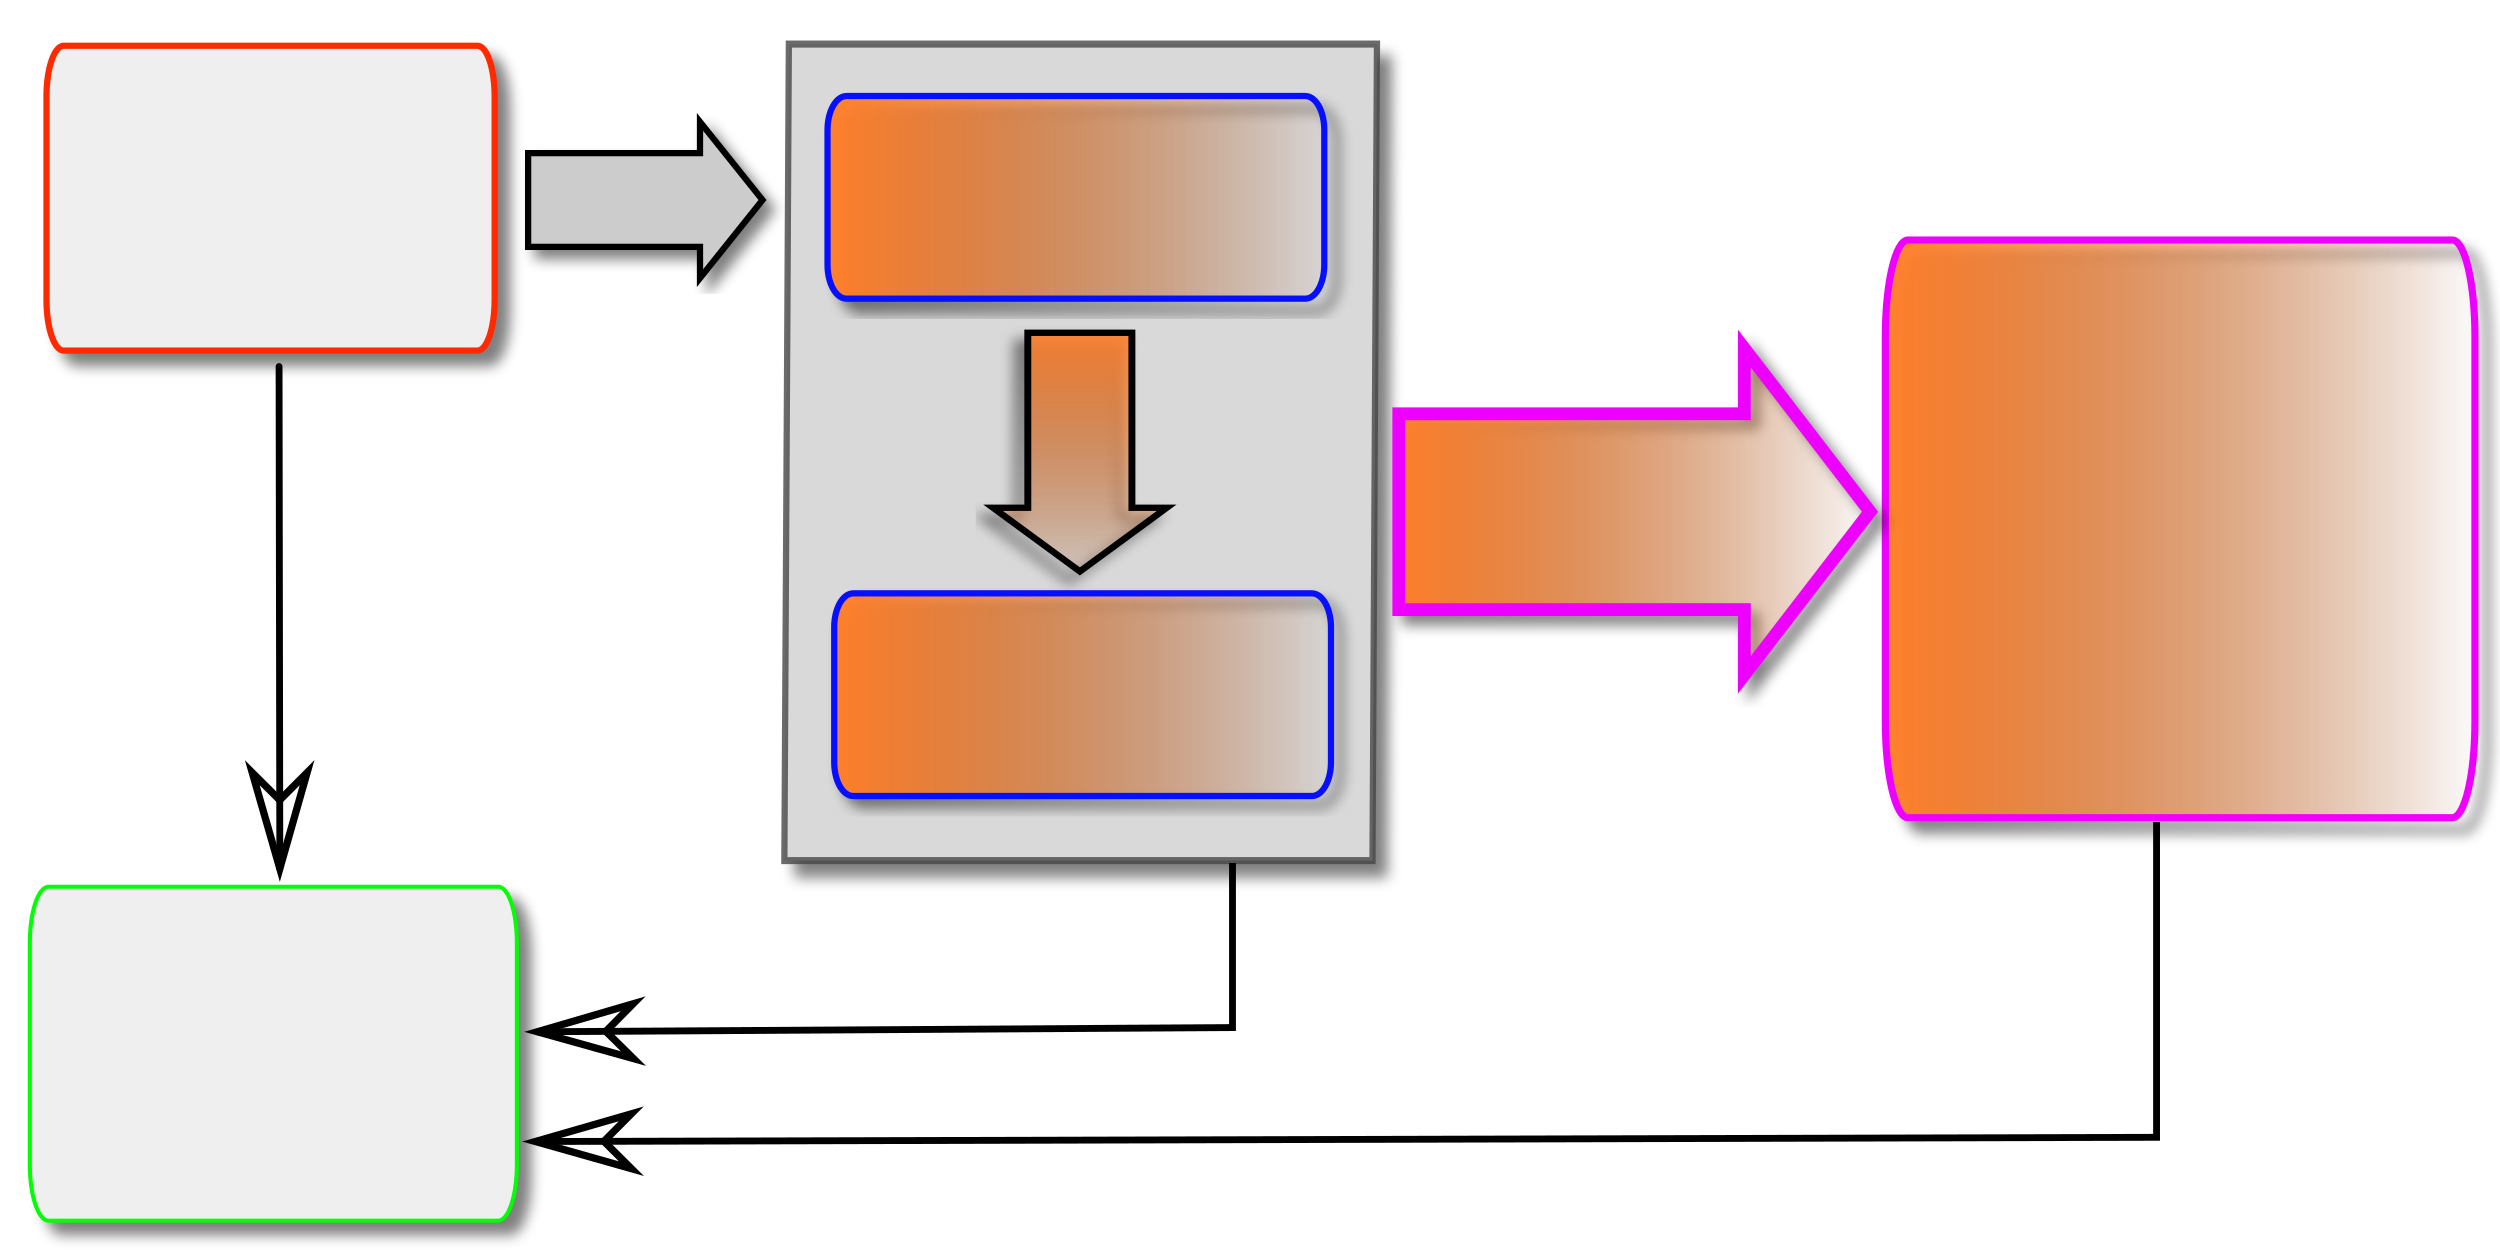
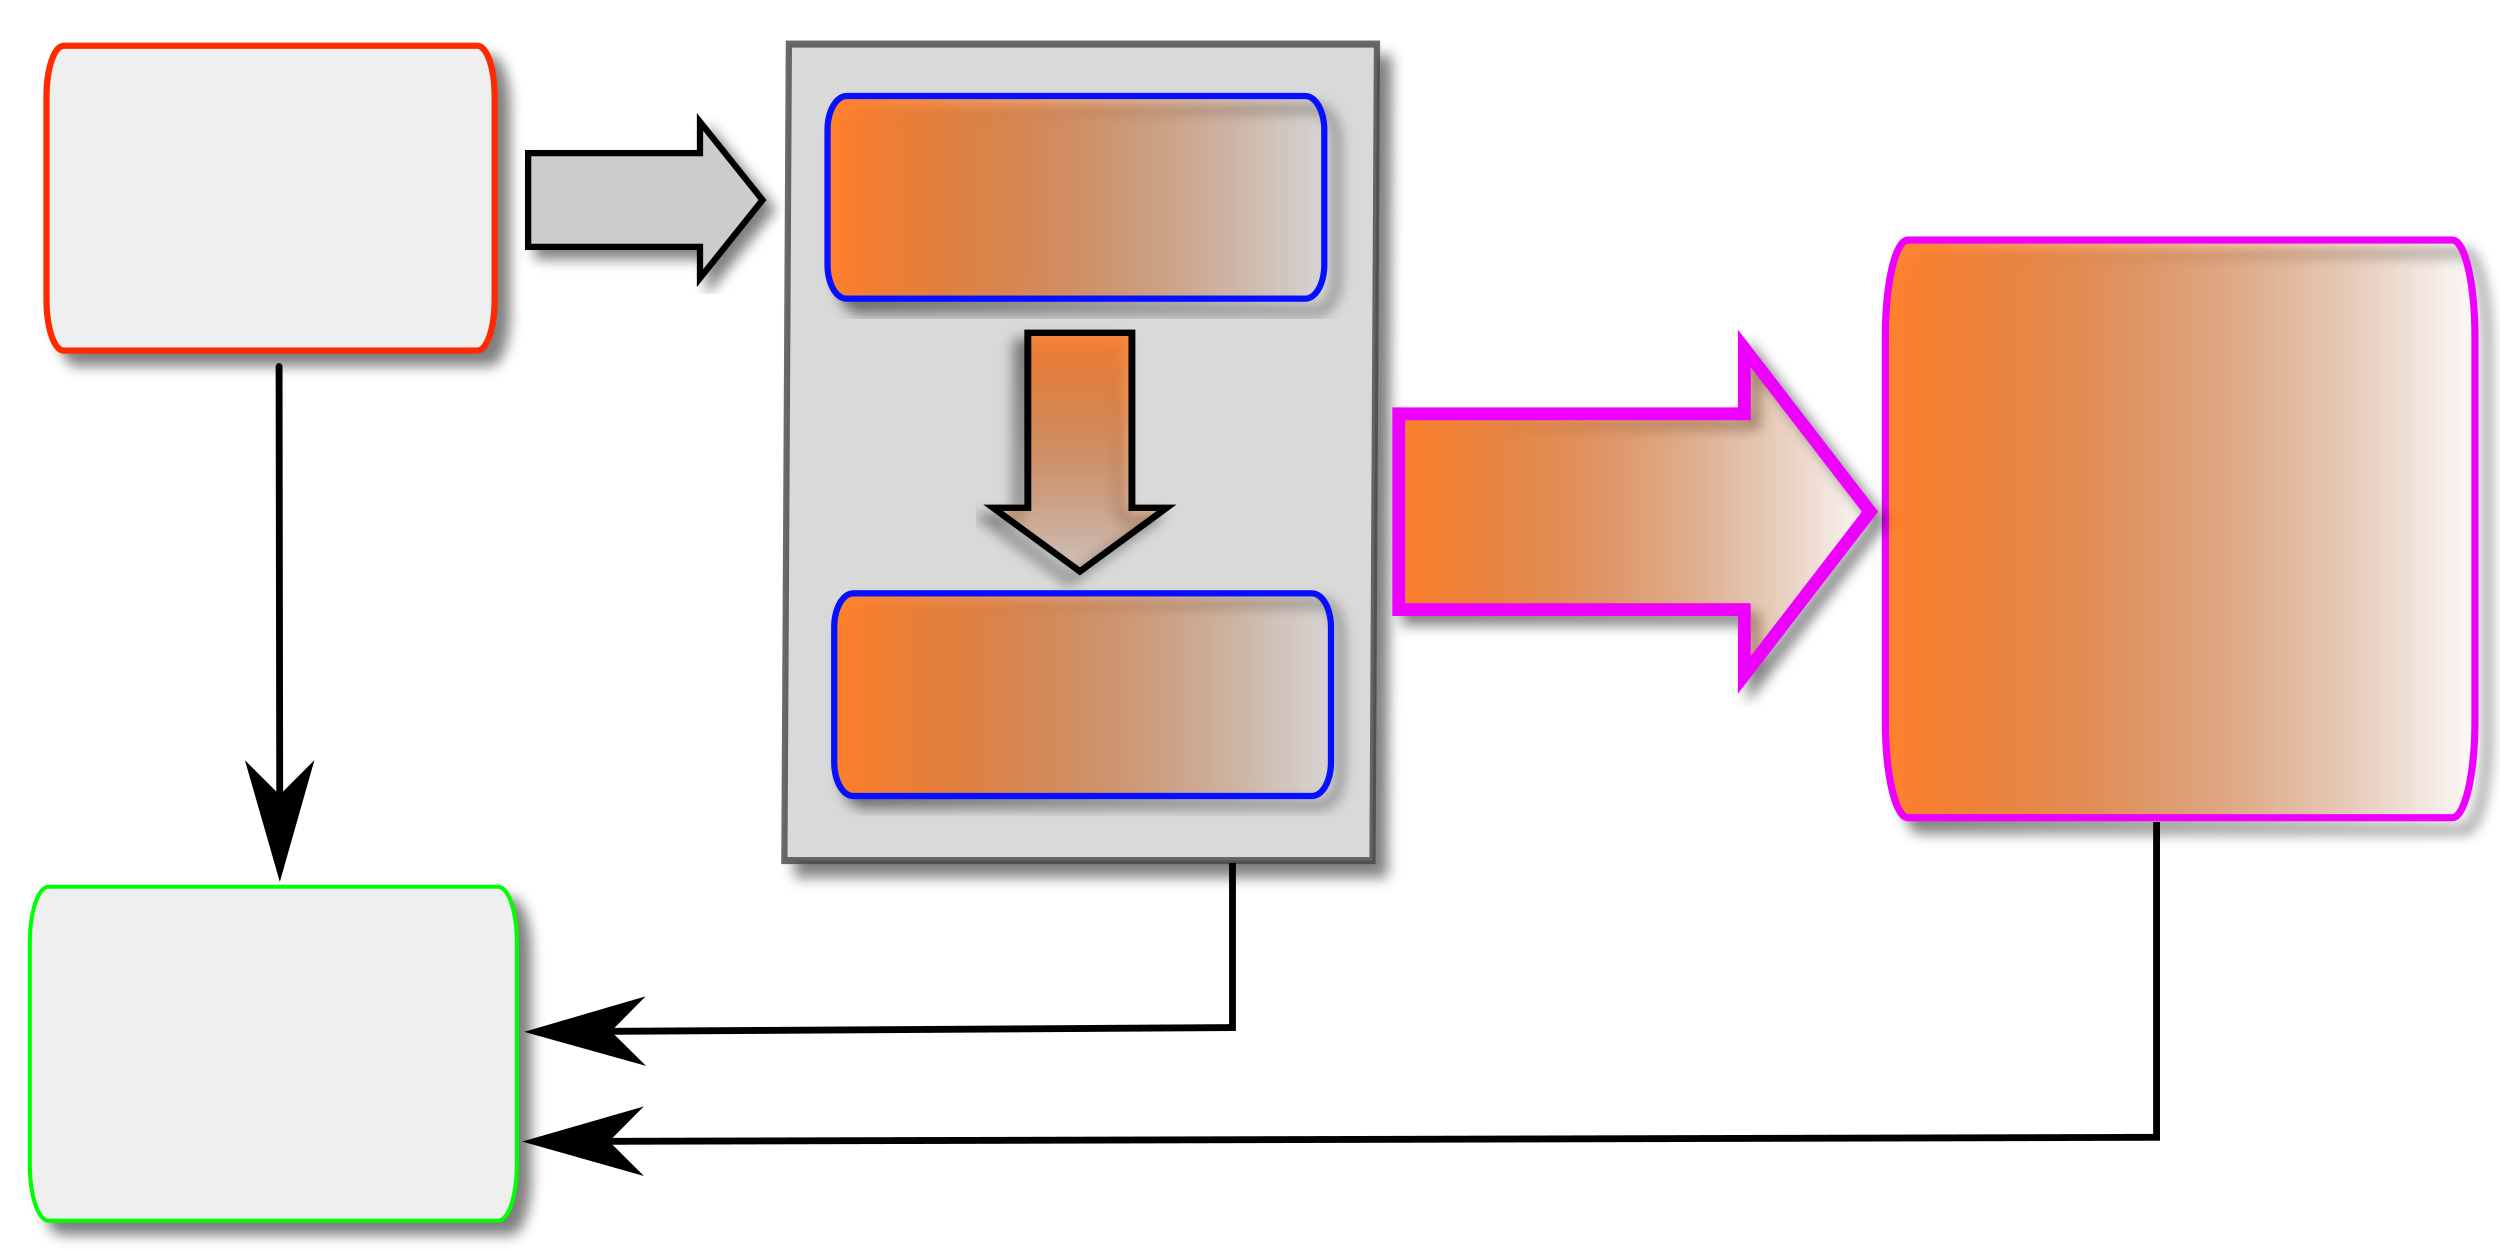
<svg xmlns="http://www.w3.org/2000/svg" xmlns:ns1="http://www.openswatchbook.org/uri/2009/osb" xmlns:xlink="http://www.w3.org/1999/xlink" version="1.1" viewBox="0 0 800 400" stroke-miterlimit="10" id="svg2" width="100%" height="100%" style="fill:none;stroke:none">
  <defs id="defs145">
    <linearGradient id="linearGradient15947" ns1:paint="solid">
      <stop style="stop-color:#000000;stop-opacity:1;" offset="0" id="stop15949" />
    </linearGradient>
    <marker orient="auto" refY="0" refX="0" id="Tail" style="overflow:visible">
      <g id="g7266" transform="scale(-1.2,-1.2)">
        <path id="path7268" d="M -3.805,-3.959 0.544,0" style="fill:none;stroke:#000000;stroke-width:0.8;stroke-linecap:round" />
        <path id="path7270" d="M -1.287,-3.959 3.062,0" style="fill:none;stroke:#000000;stroke-width:0.8;stroke-linecap:round" />
        <path id="path7272" d="M 1.305,-3.959 5.654,0" style="fill:none;stroke:#000000;stroke-width:0.8;stroke-linecap:round" />
        <path id="path7274" d="M -3.805,4.178 0.544,0.22" style="fill:none;stroke:#000000;stroke-width:0.8;stroke-linecap:round" />
        <path id="path7276" d="M -1.287,4.178 3.062,0.22" style="fill:none;stroke:#000000;stroke-width:0.8;stroke-linecap:round" />
        <path id="path7278" d="M 1.305,4.178 5.654,0.22" style="fill:none;stroke:#000000;stroke-width:0.8;stroke-linecap:round" />
      </g>
    </marker>
    <marker orient="auto" refY="0" refX="0" id="Arrow2Mend" style="overflow:visible">
      <path id="path7257" d="M 8.719,4.034 -2.207,0.016 8.719,-4.002 c -1.745,2.372 -1.735,5.617 -6e-7,8.035 z" transform="scale(-0.6,-0.6)" />
    </marker>
    <linearGradient id="linearGradient14571" ns1:paint="solid">
      <stop style="stop-color:#000000;stop-opacity:1;" offset="0" id="stop14573" />
    </linearGradient>
    <marker orient="auto" refY="0" refX="0" id="Arrow1Lend" style="overflow:visible">
      <path id="path7233" d="M 0,0 5,-5 -12.5,0 5,5 0,0 z" style="stroke:#000000;stroke-width:1pt" transform="matrix(-0.8,0,0,-0.8,-10,0)" />
    </marker>
    <marker orient="auto" refY="0" refX="0" id="TriangleInL" style="overflow:visible">
      <path id="path7363" d="m 5.77,0 -8.65,5 0,-10 8.65,5 z" style="stroke:#000000;stroke-width:1pt" transform="scale(-0.8,-0.8)" />
    </marker>
    <marker orient="auto" refY="0" refX="0" id="Arrow2Lstart" style="overflow:visible">
      <path id="path7248" d="M 8.719,4.034 -2.207,0.016 8.719,-4.002 c -1.745,2.372 -1.735,5.617 -6e-7,8.035 z" transform="matrix(1.1,0,0,1.1,1.1,0)" />
    </marker>
    <marker orient="auto" refY="0" refX="0" id="Arrow1Lstart" style="overflow:visible">
      <path id="path7230" d="M 0,0 5,-5 -12.5,0 5,5 0,0 z" style="stroke:#000000;stroke-width:1pt" transform="matrix(0.8,0,0,0.8,10,0)" />
    </marker>
    <marker orient="auto" refY="0" refX="0" id="Arrow2Lend" style="overflow:visible">
      <path id="path7251" d="M 8.719,4.034 -2.207,0.016 8.719,-4.002 c -1.745,2.372 -1.735,5.617 -6e-7,8.035 z" transform="matrix(-1.1,0,0,-1.1,-1.1,0)" />
    </marker>
    <linearGradient id="linearGradient6055">
      <stop style="stop-color:#ff7f2a;stop-opacity:1;" offset="0" id="stop6057" />
      <stop style="stop-color:#ff7f2a;stop-opacity:0;" offset="1" id="stop6059" />
    </linearGradient>
    <linearGradient id="linearGradient6041">
      <stop style="stop-color:#ffb380;stop-opacity:1;" offset="0" id="stop6043" />
      <stop style="stop-color:#ffb380;stop-opacity:0;" offset="1" id="stop6045" />
    </linearGradient>
    <linearGradient id="linearGradient6033" ns1:paint="solid">
      <stop style="stop-color:#ffb380;stop-opacity:1;" offset="0" id="stop6035" />
    </linearGradient>
    <linearGradient xlink:href="#linearGradient6055" id="linearGradient6061" x1="778.069" y1="202.63" x2="923.479" y2="202.63" gradientUnits="userSpaceOnUse" gradientTransform="matrix(1.315544,0,0,1,-223.0828,-7.890411)" />
    <linearGradient xlink:href="#linearGradient6055-1" id="linearGradient6061-3" x1="778.069" y1="202.63" x2="923.479" y2="202.63" gradientUnits="userSpaceOnUse" gradientTransform="matrix(1.342465,0,0,1,-311.9169,0)" />
    <linearGradient id="linearGradient6055-1">
      <stop style="stop-color:#ff7f2a;stop-opacity:1;" offset="0" id="stop6057-5" />
      <stop style="stop-color:#ff7f2a;stop-opacity:0;" offset="1" id="stop6059-0" />
    </linearGradient>
    <linearGradient y2="202.63" x2="923.479" y1="202.63" x1="778.069" gradientTransform="matrix(1.108454,0,0,0.3508436,-400.2538,17.56265)" gradientUnits="userSpaceOnUse" id="linearGradient8822" xlink:href="#linearGradient6055-1" />
    <linearGradient y2="202.63" x2="923.479" y1="202.63" x1="778.069" gradientTransform="matrix(1.108454,0,0,0.3508436,-400.2538,17.56265)" gradientUnits="userSpaceOnUse" id="linearGradient8822-2" xlink:href="#linearGradient6055-1-6" />
    <linearGradient id="linearGradient6055-1-6">
      <stop style="stop-color:#ff7f2a;stop-opacity:1;" offset="0" id="stop6057-5-2" />
      <stop style="stop-color:#ff7f2a;stop-opacity:0;" offset="1" id="stop6059-0-0" />
    </linearGradient>
    <linearGradient y2="202.63" x2="923.479" y1="202.63" x1="778.069" gradientTransform="matrix(1.108454,0,0,0.3508436,-398.1094,176.7094)" gradientUnits="userSpaceOnUse" id="linearGradient16619" xlink:href="#linearGradient6055-1-6" />
    <marker orient="auto" refY="0" refX="0" id="Arrow1Lstart-8" style="overflow:visible">
      <path id="path7230-0" d="M 0,0 5,-5 -12.5,0 5,5 0,0 z" style="stroke:#000000;stroke-width:1pt" transform="matrix(0.8,0,0,0.8,10,0)" />
    </marker>
    <linearGradient xlink:href="#linearGradient6055-1" id="linearGradient4055" x1="647.025" y1="192.365" x2="782.78" y2="192.365" gradientUnits="userSpaceOnUse" gradientTransform="matrix(1.142114,0,0,1.063638,-94.99764,-15.36617)" />
    <filter id="filter4144" style="color-interpolation-filters:sRGB;">
      <feFlood id="feFlood4146" flood-opacity="0.5" flood-color="rgb(0,0,0)" result="flood" />
      <feComposite id="feComposite4148" in2="SourceGraphic" in="flood" operator="in" result="composite1" />
      <feGaussianBlur id="feGaussianBlur4150" in="composite" stdDeviation="2" result="blur" />
      <feOffset id="feOffset4152" dx="4" dy="4" result="offset" />
      <feComposite id="feComposite4154" in2="offset" in="SourceGraphic" operator="over" result="composite2" />
    </filter>
    <filter id="filter4156" style="color-interpolation-filters:sRGB;">
      <feFlood id="feFlood4158" flood-opacity="0.5" flood-color="rgb(0,0,0)" result="flood" />
      <feComposite id="feComposite4160" in2="SourceGraphic" in="flood" operator="in" result="composite1" />
      <feGaussianBlur id="feGaussianBlur4162" in="composite" stdDeviation="2" result="blur" />
      <feOffset id="feOffset4164" dx="4" dy="4" result="offset" />
      <feComposite id="feComposite4166" in2="offset" in="SourceGraphic" operator="over" result="composite2" />
    </filter>
    <filter id="filter4168" style="color-interpolation-filters:sRGB;">
      <feFlood id="feFlood4170" flood-opacity="0.5" flood-color="rgb(0,0,0)" result="flood" />
      <feComposite id="feComposite4172" in2="SourceGraphic" in="flood" operator="in" result="composite1" />
      <feGaussianBlur id="feGaussianBlur4174" in="composite" stdDeviation="2" result="blur" />
      <feOffset id="feOffset4176" dx="4" dy="4" result="offset" />
      <feComposite id="feComposite4178" in2="offset" in="SourceGraphic" operator="over" result="composite2" />
    </filter>
    <filter id="filter4180" style="color-interpolation-filters:sRGB;">
      <feFlood id="feFlood4182" flood-opacity="0.5" flood-color="rgb(0,0,0)" result="flood" />
      <feComposite id="feComposite4184" in2="SourceGraphic" in="flood" operator="in" result="composite1" />
      <feGaussianBlur id="feGaussianBlur4186" in="composite" stdDeviation="2" result="blur" />
      <feOffset id="feOffset4188" dx="4" dy="4" result="offset" />
      <feComposite id="feComposite4190" in2="offset" in="SourceGraphic" operator="over" result="composite2" />
    </filter>
    <filter id="filter4192" style="color-interpolation-filters:sRGB;">
      <feFlood id="feFlood4194" flood-opacity="0.5" flood-color="rgb(0,0,0)" result="flood" />
      <feComposite id="feComposite4196" in2="SourceGraphic" in="flood" operator="in" result="composite1" />
      <feGaussianBlur id="feGaussianBlur4198" in="composite" stdDeviation="2" result="blur" />
      <feOffset id="feOffset4200" dx="4" dy="4" result="offset" />
      <feComposite id="feComposite4202" in2="offset" in="SourceGraphic" operator="over" result="composite2" />
    </filter>
    <filter id="filter4228" style="color-interpolation-filters:sRGB;">
      <feFlood id="feFlood4230" flood-opacity="0.5" flood-color="rgb(0,0,0)" result="flood" />
      <feComposite id="feComposite4232" in2="SourceGraphic" in="flood" operator="in" result="composite1" />
      <feGaussianBlur id="feGaussianBlur4234" in="composite" stdDeviation="2" result="blur" />
      <feOffset id="feOffset4236" dx="3" dy="3" result="offset" />
      <feComposite id="feComposite4238" in2="offset" in="SourceGraphic" operator="over" result="composite2" />
    </filter>
    <filter id="filter4240" style="color-interpolation-filters:sRGB;">
      <feFlood id="feFlood4242" flood-opacity="0.5" flood-color="rgb(0,0,0)" result="flood" />
      <feComposite id="feComposite4244" in2="SourceGraphic" in="flood" operator="in" result="composite1" />
      <feGaussianBlur id="feGaussianBlur4246" in="composite" stdDeviation="2" result="blur" />
      <feOffset id="feOffset4248" dx="3" dy="3" result="offset" />
      <feComposite id="feComposite4250" in2="offset" in="SourceGraphic" operator="over" result="composite2" />
    </filter>
    <filter id="filter4252" style="color-interpolation-filters:sRGB;">
      <feFlood id="feFlood4254" flood-opacity="0.5" flood-color="rgb(0,0,0)" result="flood" />
      <feComposite in2="SourceGraphic" id="feComposite4256" in="flood" operator="in" result="composite1" />
      <feGaussianBlur id="feGaussianBlur4258" in="composite" stdDeviation="2" result="blur" />
      <feOffset id="feOffset4260" dx="3" dy="3" result="offset" />
      <feComposite in2="offset" id="feComposite4262" in="SourceGraphic" operator="over" result="composite2" />
    </filter>
    <filter color-interpolation-filters="sRGB" id="filter4240-9">
      <feFlood id="feFlood4242-4" flood-opacity="0.5" flood-color="rgb(0,0,0)" result="flood" />
      <feComposite id="feComposite4244-3" in2="SourceGraphic" in="flood" operator="in" result="composite1" />
      <feGaussianBlur id="feGaussianBlur4246-5" stdDeviation="2" result="blur" />
      <feOffset id="feOffset4248-1" dx="3" dy="3" result="offset" />
      <feComposite id="feComposite4250-4" in2="offset" in="SourceGraphic" operator="over" result="composite2" />
    </filter>
    <linearGradient xlink:href="#linearGradient6055-1-6" id="linearGradient4342" x1="658.163" y1="89.719" x2="750.563" y2="89.719" gradientUnits="userSpaceOnUse" />
    <marker orient="auto" refY="0" refX="0" id="Arrow1Lstart-8-0" style="overflow:visible">
      <path id="path7230-0-4" d="M 0,0 5,-5 -12.5,0 5,5 0,0 z" style="stroke:#000000;stroke-width:1pt" transform="matrix(0.8,0,0,0.8,10,0)" />
+     </marker>
+     <marker orient="auto" refY="0" refX="0" id="Arrow1Lstart-8-0s" style="overflow:visible">
+       <path id="path6036" d="M 0,0 5,-5 -12.5,0 5,5 0,0 z" style="stroke:#000000;stroke-width:1pt;fill:#000000" transform="matrix(0.8,0,0,0.8,10,0)" />
+     </marker>
+     <marker orient="auto" refY="0" refX="0" id="Arrow1Lstart-8L" style="overflow:visible">
+       <path id="path6415" d="M 0,0 5,-5 -12.5,0 5,5 0,0 z" style="stroke:#000000;stroke-width:1pt;fill:#000000" transform="matrix(0.8,0,0,0.8,10,0)" />
+     </marker>
+     <marker orient="auto" refY="0" refX="0" id="Arrow1Lstartq" style="overflow:visible">
+       <path id="path6798" d="M 0,0 5,-5 -12.5,0 5,5 0,0 z" style="stroke:#000000;stroke-width:1pt;fill:#000000" transform="matrix(0.8,0,0,0.8,10,0)" />
    </marker>
  </defs>
  <clipPath id="p.0">
    <path d="m 0,0 1024,0 0,768 L 0,768 0,0 z" clip-rule="nonzero" id="path5" />
  </clipPath>
  <g clip-path="url(#p.0)" id="g7" transform="translate(-198.5,-25.5)">
    <path d="m 0,0 1024,0 0,768 -1024,0 z" id="path9" style="fill:#000000;fill-opacity:0;fill-rule:nonzero" />
    <path d="m 208.048,327.063 0,0 c 0,-9.836 2.677,-17.81 5.979,-17.81 l 143.881,0 c 1.586,0 3.107,1.876 4.228,5.216 1.121,3.34 1.751,7.87 1.751,12.593 l 0,71.237 c 0,9.836 -2.677,17.81 -5.98,17.81 l -143.881,0 c -3.302,0 -5.979,-7.974 -5.979,-17.81 z" id="path47" style="fill:#efefef;fill-rule:nonzero;stroke:#00ff00;stroke-width:1.29;stroke-opacity:1;filter:url(#filter4168)" />
    <path d="m 450.214,39.598 188.199,0 0,230.911 -188.199,0 z" id="path75" style="fill:#d9d9d9;fill-rule:nonzero;stroke:#474747;stroke-width:2;stroke-miterlimit:10;stroke-opacity:0.804;stroke-dasharray:none;filter:url(#filter4144)" transform="matrix(1,0,-0.00621026,1.131621,0.9629255,-5.211968)" />
    <path d="M 368.004,192 327.752,120" id="path81" style="fill:#000000;fill-opacity:0;fill-rule:nonzero" />
    <path d="m 1044.997,225.052 0,0 c 11.046,0 20,2.908 20,6.496 l 0,14.756 0,0 c 0,3.588 8.954,6.496 20,6.496 l 0,0 c -11.046,0 -20,2.908 -20,6.496 l 0,14.756 c 0,3.588 -8.954,6.496 -20,6.496 z" id="path93" style="fill:#000000;fill-opacity:0;fill-rule:nonzero" />
    <path d="m 1044.997,225.052 0,0 c 11.046,0 20,2.908 20,6.496 l 0,14.756 0,0 c 0,3.588 8.954,6.496 20,6.496 l 0,0 c -11.046,0 -20,2.908 -20,6.496 l 0,14.756 c 0,3.588 -8.954,6.496 -20,6.496" id="path95" style="fill:#000000;fill-opacity:0;fill-rule:nonzero" />
    <path d="m 1044.997,440.548 0,0 c 10.906,0 19.748,4.477 19.748,10 l 0,48.253 c 0,5.523 8.841,10 19.748,10 l 0,0 c -10.907,0 -19.748,4.477 -19.748,10 l 0,48.253 c 0,5.523 -8.841,10 -19.748,10 z" id="path99" style="fill:#000000;fill-opacity:0;fill-rule:nonzero" />
    <path d="m 1044.997,440.548 0,0 c 10.906,0 19.748,4.477 19.748,10 l 0,48.253 c 0,5.523 8.841,10 19.748,10 l 0,0 c -10.907,0 -19.748,4.477 -19.748,10 l 0,48.253 c 0,5.523 -8.841,10 -19.748,10" id="path101" style="fill:#000000;fill-opacity:0;fill-rule:nonzero" />
    <path d="M 780.493,552.054 780.241,272.55" id="path133" style="fill:#000000;fill-opacity:0;fill-rule:nonzero" />
    <path d="m 780.493,520.512 0,31.528 40,0" id="path139" style="fill:#000000;fill-opacity:0;fill-rule:nonzero" />
    <flowRoot xml:space="preserve" id="flowRoot3051" style="font-size:40px;font-style:normal;font-weight:normal;text-align:center;line-height:125%;letter-spacing:0px;word-spacing:0px;text-anchor:middle;fill:#000000;fill-opacity:1;stroke:none;font-family:Sans" transform="translate(-93.19358,49.58219)">
      <flowRegion id="flowRegion3053">
        <rect id="rect3055" width="151.671" height="35.068" x="305.096" y="297.014" style="text-align:center;text-anchor:middle" />
      </flowRegion>
      <flowPara id="flowPara3057" style="font-size:22px;text-align:center;text-anchor:middle">PODD</flowPara>
    </flowRoot>
    <path d="m 213.376,56.403 0,0 c 0,-8.98 2.464,-16.259 5.503,-16.259 l 132.405,0 c 1.459,0 2.859,1.713 3.891,4.762 1.032,3.049 1.612,7.185 1.612,11.497 l 0,65.034 c 0,8.98 -2.464,16.259 -5.503,16.259 -42.966,0 -87.101,0 -132.405,0 -3.039,0 -5.503,-7.279 -5.503,-16.259 z" id="path47-5" style="fill:#efefef;fill-rule:nonzero;stroke:#ff2a00;stroke-width:2;stroke-miterlimit:10;stroke-opacity:1;stroke-dasharray:none;filter:url(#filter4180)" />
    <flowRoot xml:space="preserve" id="flowRoot3051-9" style="font-size:40px;font-style:normal;font-weight:normal;text-align:center;line-height:125%;letter-spacing:0px;word-spacing:0px;text-anchor:middle;fill:#000000;fill-opacity:1;stroke:none;font-family:Sans" transform="translate(-93.33704,-225.0192)">
      <flowRegion id="flowRegion3053-9">
        <rect id="rect3055-5" width="151.671" height="35.068" x="305.096" y="297.014" style="text-align:center;text-anchor:middle" />
      </flowRegion>
      <flowPara id="flowPara3057-8" style="font-size:22px;text-align:center;text-anchor:middle">PlantScan</flowPara>
    </flowRoot>
    <path d="m 801.816,133.122 0,0 c 0,-17.016 3.241,-30.809 7.239,-30.809 l 174.185,0 c 1.92,0 3.761,3.246 5.119,9.024 1.358,5.778 2.12,13.614 2.12,21.785 l 0,123.233 c 0,17.015 -3.241,30.809 -7.239,30.809 l -174.185,0 c -3.998,0 -7.239,-13.794 -7.239,-30.809 z" id="path47-3" style="fill:url(#linearGradient6061);fill-opacity:1;fill-rule:nonzero;stroke:#ee00ff;stroke-width:2.294;stroke-linejoin:round;stroke-miterlimit:10;stroke-opacity:1;stroke-dasharray:none;filter:url(#filter4156)" />
    <flowRoot xml:space="preserve" id="flowRoot3051-9-8" style="font-size:40px;font-style:normal;font-weight:normal;text-align:center;line-height:125%;letter-spacing:0px;word-spacing:0px;text-anchor:middle;fill:#000000;fill-opacity:1;stroke:none;font-family:Sans" transform="translate(487.2242,-157.3788)">
      <flowRegion id="flowRegion3053-9-9">
        <rect id="rect3055-5-5" width="207.781" height="158.685" x="305.096" y="297.014" style="text-align:center;text-anchor:middle" />
      </flowRegion>
      <flowPara id="flowPara3057-8-3" style="font-size:16px;text-align:center;text-anchor:middle">Data Acces Portal</flowPara>
      <flowPara style="font-size:16px;text-align:center;text-anchor:middle" id="flowPara6090">collection</flowPara>
      <flowPara style="font-size:16px;text-align:center;text-anchor:middle" id="flowPara6092" />
      <flowPara style="font-size:16px;text-align:center;text-anchor:middle" id="flowPara6094">(searchable, citable</flowPara>
      <flowPara style="font-size:16px;text-align:center;text-anchor:middle" id="flowPara6096">via DOIs)</flowPara>
    </flowRoot>
-     <path d="M 288.045,303.444 287.804,142.791" id="path135-2" style="fill:none;stroke:#000000;stroke-width:2.192;stroke-linecap:round;stroke-linejoin:round;stroke-miterlimit:10;stroke-opacity:1;stroke-dasharray:none;marker-start:url(#Arrow1Lstart);marker-mid:none;marker-end:none" />
+     <path d="m 288.045,303.444 -0.1,-66.406 -0.141,-94.247" id="path135-2" style="stroke-linejoin:round;marker-end:none;stroke-opacity:1;marker-start:url(#Arrow1Lstartq);stroke:#000000;stroke-linecap:round;stroke-miterlimit:10;stroke-dasharray:none;stroke-width:2.192;marker-mid:none;fill:none" />
    <path d="m 463.308,67.036 0,0 c 0,-5.97 2.731,-10.809 6.099,-10.809 l 146.765,0 c 1.618,0 3.169,1.139 4.313,3.166 1.144,2.027 1.786,4.776 1.786,7.643 l 0,43.236 c 0,5.97 -2.731,10.809 -6.099,10.809 l -146.765,0 c -3.369,0 -6.099,-4.839 -6.099,-10.809 z" id="path47-3-1" style="fill:url(#linearGradient8822);fill-opacity:1;fill-rule:nonzero;stroke:#060fff;stroke-width:2;stroke-linejoin:round;stroke-miterlimit:10;stroke-opacity:1;stroke-dasharray:none;filter:url(#filter4192)" />
    <path style="fill:none;stroke:#000000;stroke-width:30;stroke-linecap:round;stroke-linejoin:round;stroke-miterlimit:10;stroke-opacity:0;stroke-dasharray:none" id="path9975" d="m -642.511,-35.444 c 11.512,7.804 23.144,15.455 35.218,22.373 4.488,2.572 9.06,4.994 13.59,7.491 21.101,11.044 43.094,20.423 65.914,27.292 14.761,4.444 18.305,4.946 33.106,8.22 20.973,4.457 42.269,7.116 63.669,8.215 6.18,0.122 12.35,0.504 18.526,0.731 2.413,-0.003 4.79,0.072 7.179,0.396 1.119,0.286 2.238,0.572 3.363,0.835 0,0 -10.693,7.39 -10.693,7.39 l 0,0 c -1.082,-0.267 -2.16,-0.562 -3.265,-0.724 -2.352,-0.26 -4.715,-0.204 -7.075,-0.35 -5.993,-0.348 -11.975,-0.886 -17.974,-1.151 -21.068,-1.541 -42.002,-4.612 -62.634,-9.171 -14.716,-3.392 -18.27,-3.948 -32.964,-8.441 -22.899,-7.002 -45.002,-16.389 -66.327,-27.248 -4.617,-2.455 -9.27,-4.844 -13.852,-7.365 -12.471,-6.864 -24.528,-14.445 -36.824,-21.609 0,0 11.045,-6.885 11.045,-6.885 z" transform="translate(198.5,71.5)" />
    <path style="fill:none;stroke:#000000;stroke-width:30;stroke-linecap:round;stroke-linejoin:round;stroke-miterlimit:10;stroke-opacity:0;stroke-dasharray:none" id="path9977" d="m -378.523,-139.514 c -3.188,7.782 -4.777,16.119 -6.56,24.301 -3.535,16.221 -1.267,6.078 -5.193,23.3 -5.504,22.631 -11.101,45.312 -18.617,67.38 -1.316,3.865 -2.783,7.677 -4.175,11.515 -6.025,15.437 -13.214,30.47 -21.727,44.693 -5.349,8.453 -12.117,15.9 -19.843,22.245 -2.135,1.753 -4.375,3.374 -6.563,5.06 -22.596,16.3 -47.024,29.786 -71.205,43.533 -13.547,7.524 -27.252,14.795 -41.782,20.257 -6.184,2.324 -8.995,3.073 -15.08,4.907 -4.59,0.9 -10.58,3.544 -15.178,0.943 -2.11,-1.194 -4.356,-3.968 -5.87,-5.606 -10.439,-12.467 -19.762,-25.823 -29.283,-38.991 0,0 9.774,-5.787 9.774,-5.787 l 0,0 c 9.709,13.012 19.21,26.262 30.175,38.263 1.595,1.556 3.599,3.874 5.757,4.906 4.218,2.019 10.114,-0.383 14.258,-1.163 6.062,-1.793 8.482,-2.404 14.671,-4.729 14.393,-5.409 27.939,-12.679 41.364,-20.113 5.535,-2.617 2.238,-1.001 13.157,-7.431 13.019,-7.668 25.817,-15.726 38.096,-24.54 2.144,-1.641 4.339,-3.218 6.433,-4.922 7.674,-6.244 14.419,-13.578 19.854,-21.847 8.848,-14.233 16.343,-29.326 22.635,-44.852 1.446,-3.848 2.976,-7.665 4.339,-11.543 7.714,-21.946 13.246,-44.608 18.553,-67.229 2.748,-12.723 2.418,-10.883 4.805,-23.091 1.572,-8.041 2.901,-16.184 5.414,-24.003 0,0 11.792,-5.454 11.792,-5.454 z" transform="translate(198.5,71.5)" />
    <flowRoot xml:space="preserve" id="flowRoot3051-9-8-9" style="font-size:40px;font-style:normal;font-weight:normal;text-align:center;line-height:125%;letter-spacing:0px;word-spacing:0px;text-anchor:middle;fill:#000000;fill-opacity:1;stroke:none;font-family:Sans" transform="matrix(0.9673962,0,0,1,146.0252,-230.1797)">
      <flowRegion id="flowRegion3053-9-9-5">
        <rect id="rect3055-5-5-0" width="207.781" height="158.685" x="305.096" y="297.014" style="text-align:center;text-anchor:middle" />
      </flowRegion>
      <flowPara style="font-size:16.267px;text-align:center;text-anchor:middle" id="flowPara6096-7">Long term </flowPara>
      <flowPara style="font-size:16.267px;text-align:center;text-anchor:middle" id="flowPara16602">image store</flowPara>
    </flowRoot>
    <path d="m 465.452,226.183 0,0 c 0,-5.97 2.731,-10.809 6.099,-10.809 l 146.765,0 c 1.618,0 3.169,1.139 4.313,3.166 1.144,2.027 1.786,4.776 1.786,7.643 l 0,43.236 c 0,5.97 -2.731,10.809 -6.099,10.809 l -146.765,0 c -3.369,0 -6.099,-4.839 -6.099,-10.809 z" id="path47-3-1-1" style="fill:url(#linearGradient16619);fill-opacity:1;fill-rule:nonzero;stroke:#060fff;stroke-width:2;stroke-linejoin:round;stroke-miterlimit:10;stroke-opacity:1;stroke-dasharray:none;filter:url(#filter4228)" />
    <flowRoot xml:space="preserve" id="flowRoot3051-9-8-9-5" style="font-size:40px;font-style:normal;font-weight:normal;text-align:center;line-height:125%;letter-spacing:0px;word-spacing:0px;text-anchor:middle;fill:#000000;fill-opacity:1;stroke:none;font-family:Sans" transform="matrix(0.9673962,0,0,1,145.4202,-71.79808)">
      <flowRegion id="flowRegion3053-9-9-5-6">
        <rect id="rect3055-5-5-0-2" width="207.781" height="158.685" x="305.096" y="297.014" style="text-align:center;text-anchor:middle" />
      </flowRegion>
      <flowPara style="font-size:16.267px;text-align:center;text-anchor:middle" id="flowPara16670">HPC: compute</flowPara>
      <flowPara style="font-size:16.267px;text-align:center;text-anchor:middle" id="flowPara16678"> and process</flowPara>
    </flowRoot>
    <flowRoot xml:space="preserve" id="flowRoot3051-9-8-9-3" style="font-size:40px;font-style:normal;font-weight:normal;text-align:center;line-height:125%;letter-spacing:0px;word-spacing:0px;text-anchor:middle;fill:#000000;fill-opacity:1;stroke:none;font-family:Sans" transform="matrix(0.9308658,0,0,1,-38.93878,-123.7733)">
      <flowRegion id="flowRegion3053-9-9-5-0">
        <rect id="rect3055-5-5-0-9" width="207.781" height="158.685" x="305.096" y="297.014" style="text-align:center;text-anchor:middle;stroke:none" />
      </flowRegion>
      <flowPara style="font-size:16.584px;text-align:center;text-anchor:middle;stroke:none" id="flowPara16602-2">Run logging, </flowPara>
      <flowPara style="font-size:16.584px;text-align:center;text-anchor:middle;stroke:none" id="flowPara4142">calibration </flowPara>
      <flowPara style="font-size:16.584px;text-align:center;text-anchor:middle;stroke:none" id="flowPara16712">parameters</flowPara>
    </flowRoot>
-     <path style="fill:none;stroke:#000000;stroke-width:2.192;stroke-linecap:butt;stroke-linejoin:miter;stroke-miterlimit:10;stroke-opacity:1;stroke-dasharray:none;marker-start:url(#Arrow1Lstart-8)" d="m 369.833,390.784 518.766,-1.345 0,-100.873" id="path17144" />
+     <path style="stroke-linejoin:miter;stroke-opacity:1;marker-start:url(#Arrow1Lstart-8-0s);stroke:#000000;stroke-linecap:butt;stroke-miterlimit:10;stroke-dasharray:none;stroke-width:2.192;fill:none" d="m 369.833,390.784 63,-0.163 455.766,-1.182 0,-100.873" id="path17144" />
    <path style="fill:#cccccc;fill-opacity:1;stroke:#000000;stroke-width:2;stroke-linecap:butt;stroke-linejoin:miter;stroke-miterlimit:10;stroke-opacity:1;stroke-dasharray:none;filter:url(#filter4240)" d="m 367.5,74.5 c 55,0 55,0 55,0 l 0,-10 20,25 -20,25 0,-10 -55,0 z" id="path3090" />
    <flowRoot xml:space="preserve" id="flowRoot3051-9-8-9-3-4" style="font-size:40px;font-style:normal;font-weight:normal;text-align:center;line-height:125%;letter-spacing:0px;word-spacing:0px;text-anchor:middle;fill:#000000;fill-opacity:1;stroke:none;font-family:Sans" transform="matrix(0.9308658,0,0,1,19.20533,-218.9182)">
      <flowRegion id="flowRegion3053-9-9-5-0-4">
        <rect id="rect3055-5-5-0-9-9" width="207.781" height="158.685" x="305.096" y="297.014" style="text-align:center;text-anchor:middle;stroke:none" />
      </flowRegion>
      <flowPara style="font-size:16.584px;text-align:center;text-anchor:middle;stroke:none" id="flowPara16712-5">Images</flowPara>
    </flowRoot>
    <path style="fill:url(#linearGradient4055);fill-opacity:1;stroke:#ee00ff;stroke-width:4.099;stroke-linecap:butt;stroke-linejoin:miter;stroke-miterlimit:10;stroke-opacity:1;stroke-dasharray:none;filter:url(#filter4252)" d="m 646.102,157.909 c 110.587,0 110.587,0 110.587,0 l 0,-20.888 40.213,52.22 -40.213,52.22 0,-20.888 -110.587,0 z" id="path3090-8" />
    <flowRoot xml:space="preserve" id="flowRoot3051-9-8-9-3-7" style="font-size:40px;font-style:normal;font-weight:normal;text-align:center;line-height:125%;letter-spacing:0px;word-spacing:0px;text-anchor:middle;fill:#000000;fill-opacity:1;stroke:none;font-family:Sans" transform="matrix(0.9308658,0,0,1,334.2285,-128.7839)">
      <flowRegion id="flowRegion3053-9-9-5-0-8">
        <rect id="rect3055-5-5-0-9-5" width="207.781" height="158.685" x="305.096" y="297.014" style="text-align:center;text-anchor:middle;stroke:none" />
      </flowRegion>
      <flowPara style="font-size:16.584px;text-align:center;text-anchor:middle;stroke:none" id="flowPara16712-7">Bagged images</flowPara>
      <flowPara style="font-size:16.584px;text-align:center;text-anchor:middle;stroke:none" id="flowPara4089">and meshes</flowPara>
    </flowRoot>
    <flowRoot xml:space="preserve" id="flowRoot3051-9-8-9-3-40" style="font-size:40px;font-style:normal;font-weight:normal;text-align:center;line-height:125%;letter-spacing:0px;word-spacing:0px;text-anchor:middle;fill:#000000;fill-opacity:1;stroke:none;font-family:Sans" transform="matrix(0.9308658,0,0,1,323.7079,64.96954)">
      <flowRegion id="flowRegion3053-9-9-5-0-0">
        <rect id="rect3055-5-5-0-9-7" width="207.781" height="158.685" x="305.096" y="297.014" style="text-align:center;text-anchor:middle;stroke:none" />
      </flowRegion>
      <flowPara style="font-size:16.584px;text-align:center;text-anchor:middle;stroke:none" id="flowPara16712-6">Bag location</flowPara>
    </flowRoot>
    <flowRoot xml:space="preserve" id="flowRoot3051-9-8-9-3-77" style="font-size:40px;font-style:normal;font-weight:normal;text-align:center;line-height:125%;letter-spacing:0px;word-spacing:0px;text-anchor:middle;fill:#000000;fill-opacity:1;stroke:none;font-family:Sans" transform="matrix(0.9308658,0,0,1,115.9271,12.3668)">
      <flowRegion id="flowRegion3053-9-9-5-0-5">
        <rect id="rect3055-5-5-0-9-4" width="207.781" height="158.685" x="305.096" y="297.014" style="text-align:center;text-anchor:middle;fill:#000000;fill-opacity:1;stroke:none" />
      </flowRegion>
      <flowPara style="font-size:16.584px;text-align:center;text-anchor:middle;fill:#000000;fill-opacity:1;stroke:none" id="flowPara16712-75">Processes, data</flowPara>
      <flowPara style="font-size:16.584px;text-align:center;text-anchor:middle;fill:#000000;fill-opacity:1;stroke:none" id="flowPara4140">image/mesh location</flowPara>
    </flowRoot>
    <path style="fill:url(#linearGradient4342);fill-opacity:1;stroke:#000000;stroke-width:2;stroke-linecap:butt;stroke-linejoin:miter;stroke-miterlimit:10;stroke-opacity:1;stroke-dasharray:none;filter:url(#filter4240-9)" d="m 666.863,74.719 c 55,0 55,0 55,0 l 0,-10 20,25 -20,25 0,-10 -55,0 z" id="path3090-6" transform="matrix(0,1.017996,-1.11043,0,643.6822,-546.8637)" />
    <flowRoot xml:space="preserve" id="flowRoot3051-9-8-9-3-4-8" style="font-size:40px;font-style:normal;font-weight:normal;text-align:center;line-height:125%;letter-spacing:0px;word-spacing:0px;text-anchor:middle;fill:#000000;fill-opacity:1;stroke:none;font-family:Sans" transform="matrix(0,0.9308658,-1,0,853.1342,-213.3399)">
      <flowRegion id="flowRegion3053-9-9-5-0-4-5">
        <rect id="rect3055-5-5-0-9-9-3" width="207.781" height="158.685" x="305.096" y="297.014" style="text-align:center;text-anchor:middle;stroke:none" />
      </flowRegion>
      <flowPara style="font-size:16.584px;text-align:center;text-anchor:middle;stroke:none" id="flowPara16712-5-7">Images</flowPara>
    </flowRoot>
-     <path style="fill:none;stroke:#000000;stroke-width:2.192;stroke-linecap:butt;stroke-linejoin:miter;stroke-miterlimit:10;stroke-opacity:1;stroke-dasharray:none;marker-start:url(#Arrow1Lstart-8)" d="m 370.46,355.663 222.437,-1.345 0,-52.654" id="path17144-3" />
+     <path style="stroke-linejoin:miter;stroke-opacity:1;marker-start:url(#Arrow1Lstart-8L);stroke:#000000;stroke-linecap:butt;stroke-miterlimit:10;stroke-dasharray:none;stroke-width:2.192;fill:none" d="m 370.46,355.663 62.376,-0.377 160.061,-0.968 0,-52.654" id="path17144-3" />
  </g>
</svg>
